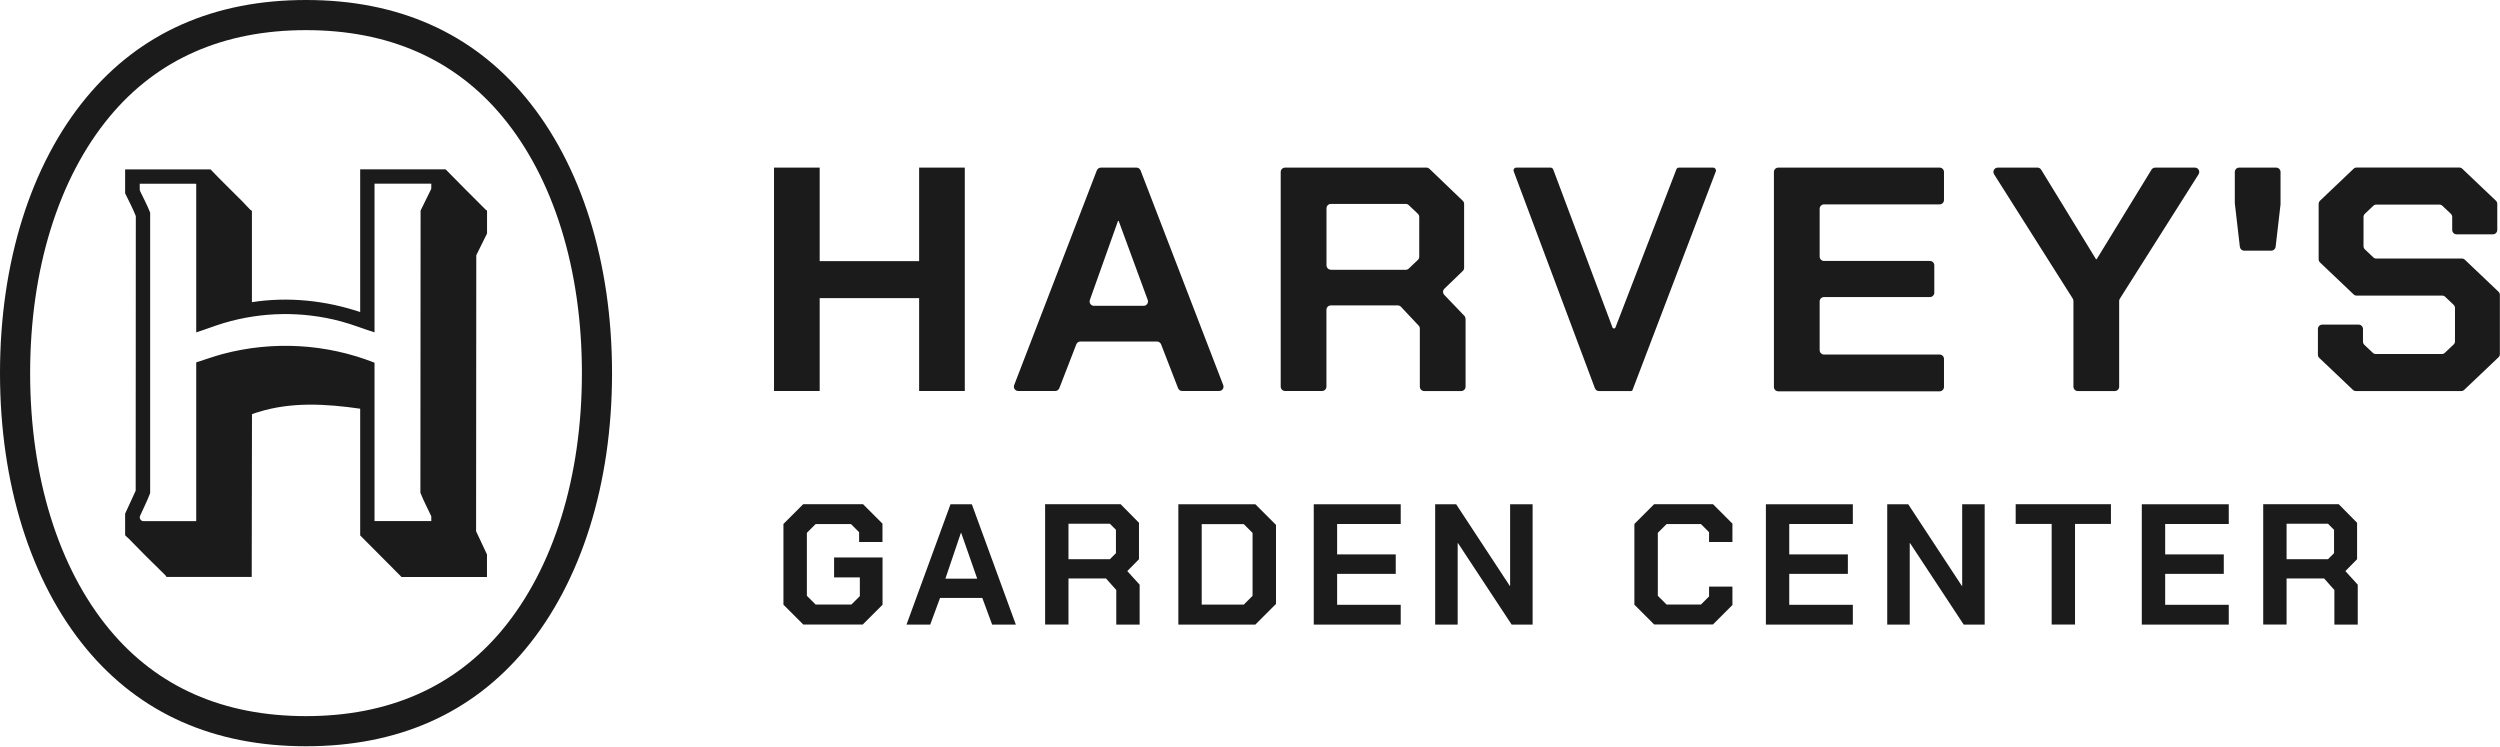
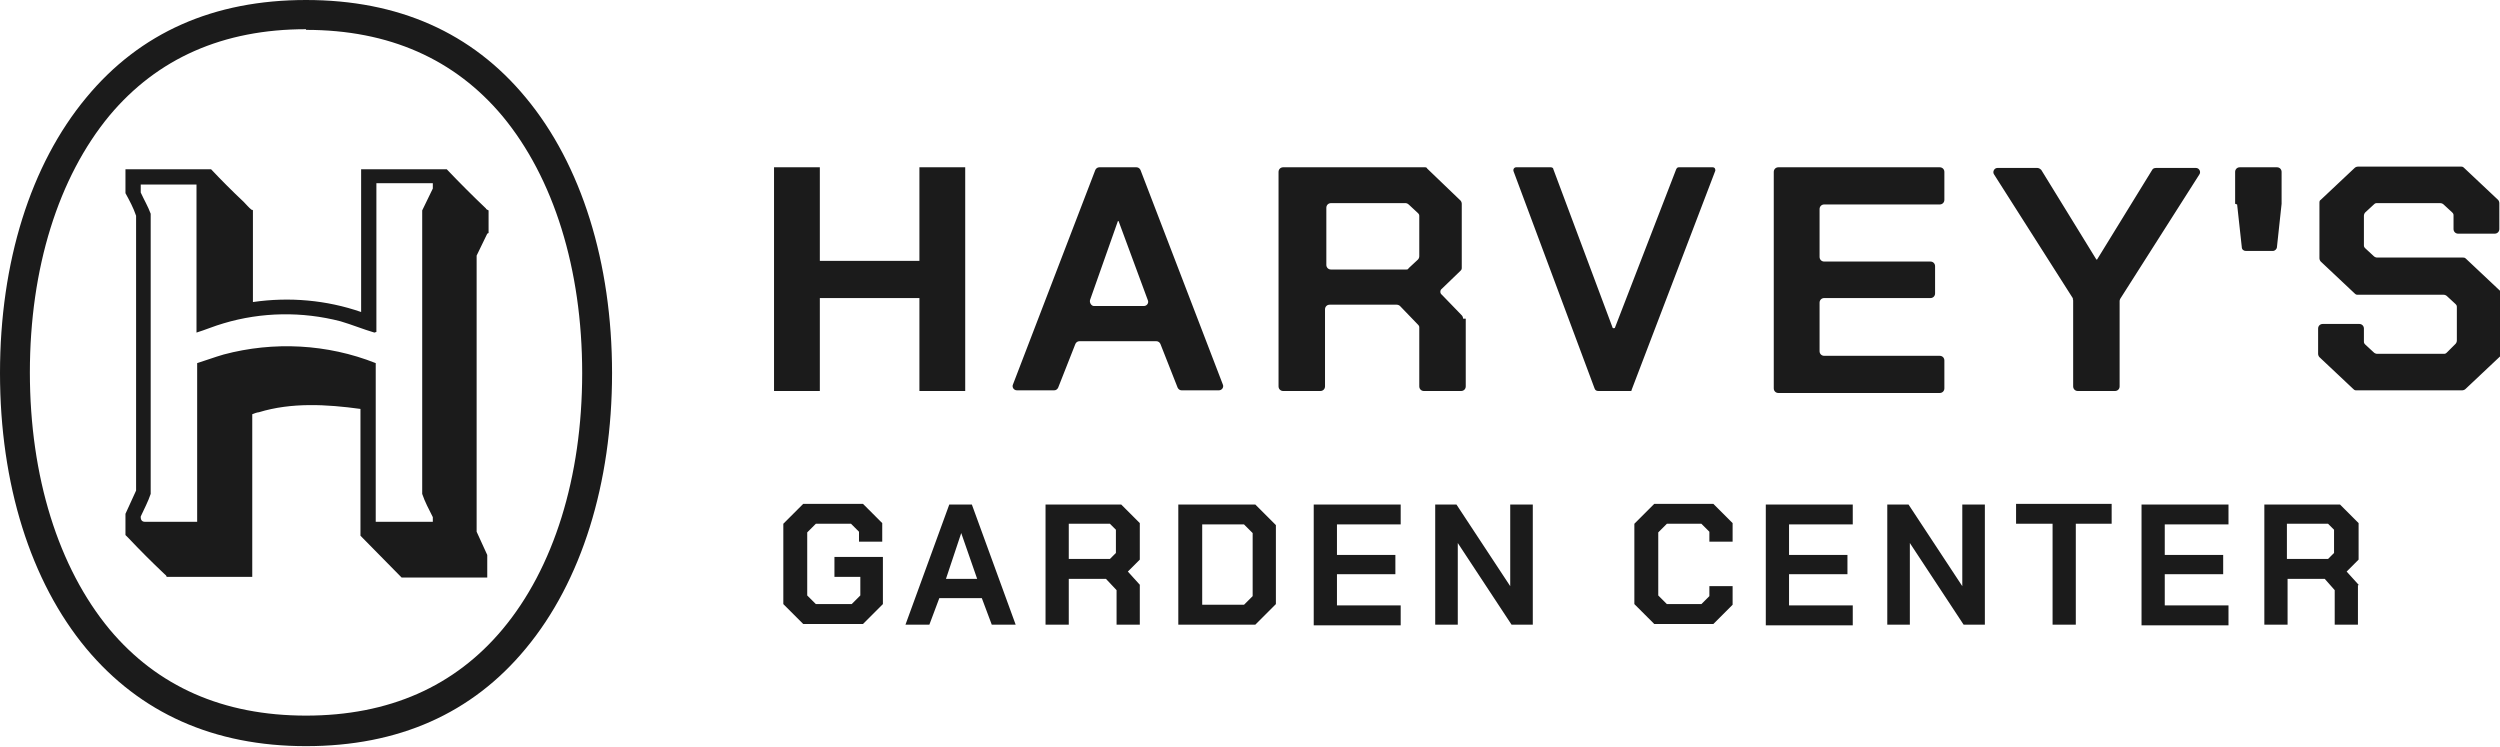
- <svg xmlns="http://www.w3.org/2000/svg" id="Layer_2" data-name="Layer 2" viewBox="0 0 376.61 112.43">
-   <defs>
-     <style>
-       .cls-1 {
-         fill: #1b1b1b;
-       }
-     </style>
-   </defs>
-   <g id="Layer_1-2" data-name="Layer 1">
-     <path class="cls-1" d="M116.6,25.25h6.88v14.09h14.98v-14.09h6.88v33.65h-6.88v-13.99h-14.98v13.99h-6.88V25.25ZM165.83,25.25h5.38c.27,0,.51.17.61.42l12.45,32.34c.17.43-.15.89-.61.89h-5.58c-.27,0-.51-.17-.61-.42l-2.56-6.61c-.1-.25-.34-.42-.61-.42h-11.55c-.27,0-.51.17-.61.42l-2.56,6.61c-.1.25-.34.42-.61.42h-5.58c-.46,0-.78-.46-.61-.89l12.45-32.34c.1-.25.34-.42.61-.42ZM172.28,46.07c.46,0,.77-.45.62-.88l-4.38-11.91h-.1l-4.24,11.91c-.15.43.16.88.62.88h7.49ZM220.78,48.02v10.23c0,.36-.29.66-.66.66h-5.57c-.36,0-.66-.29-.66-.66v-8.75c0-.17-.06-.33-.18-.45l-2.66-2.83c-.12-.13-.3-.21-.48-.21h-10.09c-.36,0-.66.29-.66.66v11.57c0,.36-.29.66-.66.66h-5.57c-.36,0-.66-.29-.66-.66V25.91c0-.36.29-.66.66-.66h21.3c.17,0,.33.07.45.18l5.02,4.82c.13.12.2.29.2.47v9.63c0,.18-.07.35-.2.47l-2.77,2.67c-.26.25-.27.66-.02.93l3.01,3.14c.12.12.18.28.18.45ZM200.49,40.64h11.28c.17,0,.33-.06.45-.18l1.38-1.31c.13-.12.2-.3.2-.48v-5.98c0-.18-.07-.35-.2-.48l-1.38-1.31c-.12-.12-.28-.18-.45-.18h-11.28c-.36,0-.66.29-.66.66v8.59c0,.36.29.66.66.66ZM258.1,25.25h-5.18c-.18,0-.34.11-.39.28l-9.17,23.8c-.08.21-.37.2-.45,0l-8.93-23.81c-.06-.16-.22-.27-.39-.27h-5.17c-.29,0-.49.29-.39.56l12.23,32.67c.1.26.34.43.61.43h4.84c.1,0,.19-.06.22-.15l12.55-32.95c.09-.27-.11-.55-.39-.55ZM267.89,25.25h24.3c.36,0,.66.29.66.66v4.22c0,.36-.29.66-.66.66h-17.41c-.36,0-.66.29-.66.66v7.2c0,.36.29.66.66.66h15.95c.36,0,.66.29.66.66v4.12c0,.36-.29.66-.66.66h-15.95c-.36,0-.66.29-.66.66v7.34c0,.36.29.66.66.66h17.41c.36,0,.66.29.66.66v4.22c0,.36-.29.66-.66.66h-24.3c-.36,0-.66-.29-.66-.66V25.91c0-.36.29-.66.66-.66ZM312.26,45l-11.86-18.74c-.28-.44.04-1.01.55-1.01h5.98c.23,0,.44.12.56.31l8.26,13.49h.1l8.26-13.49c.12-.19.33-.31.56-.31h5.98c.52,0,.83.57.55,1.01l-11.86,18.74c-.07.1-.1.23-.1.35v12.9c0,.36-.29.66-.66.66h-5.57c-.36,0-.66-.29-.66-.66v-12.9c0-.12-.04-.25-.1-.35ZM336.66,30.7v-4.79c0-.36.29-.66.66-.66h5.57c.36,0,.66.29.66.66v4.79s0,.05,0,.08l-.74,6.4c-.04.33-.32.58-.65.58h-4.09c-.33,0-.61-.25-.65-.58l-.74-6.4s0-.05,0-.08ZM349.18,53.43v-3.87c0-.36.29-.66.66-.66h5.47c.36,0,.66.29.66.66v1.9c0,.18.07.35.2.48l1.28,1.21c.12.12.28.18.45.18h9.95c.17,0,.33-.06.45-.18l1.33-1.26c.13-.12.2-.3.2-.48v-5.01c0-.18-.07-.35-.2-.48l-1.28-1.21c-.12-.12-.28-.18-.45-.18h-12.89c-.17,0-.33-.06-.45-.18l-5.07-4.82c-.13-.12-.2-.3-.2-.48v-8.33c0-.18.07-.35.2-.48l5.07-4.82c.12-.12.28-.18.45-.18h15.47c.17,0,.33.06.45.18l5.07,4.82c.13.12.2.3.2.48v3.92c0,.36-.29.66-.66.66h-5.47c-.36,0-.66-.29-.66-.66v-1.95c0-.18-.07-.35-.2-.48l-1.28-1.21c-.12-.12-.28-.18-.45-.18h-9.5c-.17,0-.33.06-.45.18l-1.28,1.21c-.13.12-.2.3-.2.48v4.39c0,.18.07.35.2.48l1.28,1.21c.12.12.28.18.45.18h12.89c.17,0,.33.06.45.18l5.07,4.82c.13.12.2.3.2.48v8.91c0,.18-.07.35-.2.48l-5.17,4.91c-.12.12-.28.18-.45.18h-15.87c-.17,0-.33-.06-.45-.18l-5.07-4.82c-.13-.12-.2-.3-.2-.48ZM46.1,4.54c12.45,0,22.4,4.38,29.58,13.02,7.73,9.31,11.98,23.03,11.98,38.65s-4.26,29.35-11.98,38.65c-7.18,8.64-17.13,13.02-29.58,13.02s-22.4-4.38-29.58-13.02c-7.73-9.31-11.98-23.03-11.98-38.65s4.26-29.35,11.98-38.65c7.18-8.64,17.13-13.02,29.58-13.02M46.1,0c-13.86,0-24.99,4.93-33.07,14.66C4.63,24.78,0,39.54,0,56.21s4.63,31.43,13.03,41.55c8.08,9.73,19.21,14.66,33.07,14.66s24.99-4.93,33.07-14.66c8.4-10.12,13.03-24.87,13.03-41.55s-4.63-31.43-13.03-41.55C71.08,4.93,59.96,0,46.1,0h0ZM73.36,35.19l-1.61,3.26-.03,41.58,1.64,3.49v3.4h-12.87s-6.23-6.26-6.23-6.26v-19.09s0,0,0,0c-5.09-.74-10.39-1.05-15.29.49-.21.06-.81.23-.95.31-.02.01-.05.02-.06.05l-.04,24.49h-12.84c-.08-.17-.24-.33-.38-.46-1.8-1.74-3.58-3.53-5.32-5.32-.07-.07-.53-.46-.53-.51v-3.24s1.59-3.46,1.59-3.46l.02-41.37c-.46-1.17-1.06-2.29-1.61-3.43v-3.6h12.87c1.57,1.66,3.25,3.26,4.86,4.89.37.38.8.88,1.18,1.24.02.02.19.09.19.1v13.77c5.45-.85,11.1-.26,16.31,1.49v-21.5s12.87,0,12.87,0c1.93,1.99,3.91,3.95,5.88,5.92.1.1.23.25.36.31v3.43ZM56.42,50.07s0,0,0,0c-1.71-.54-3.37-1.21-5.1-1.67-5.78-1.54-11.89-1.44-17.62.27-1.4.42-2.75.96-4.14,1.4v-22.33s-.06-.06-.06-.06h-8.45s0,.81,0,.81c0,.12.03.24.08.35.5,1.06,1.07,2.1,1.49,3.19v42.25c-.43,1.17-1.02,2.29-1.52,3.43-.03.07-.05.15-.05.23h0c0,.31.25.57.57.57h7.88s.06-.06.06-.06v-23.86c1.33-.42,2.64-.9,3.98-1.26,7.55-2.01,15.63-1.56,22.88,1.31v23.86s8.55,0,8.55,0v-.73c-.55-1.18-1.17-2.34-1.64-3.54l.03-42.51,1.61-3.28v-.77s-8.55,0-8.55,0v22.39ZM118.02,91.1v-12.17l2.98-2.98h9.01l2.93,2.93v2.77h-3.52v-1.48l-1.22-1.22h-5.33l-1.32,1.32v9.48l1.32,1.32h5.39l1.27-1.27v-2.82h-3.88v-3h7.3v7.12l-2.98,2.98h-8.96l-2.98-2.98ZM143.19,75.96h3.21l6.63,18.13h-3.57l-1.48-4.01h-6.37l-1.48,4.01h-3.57l6.63-18.13ZM147.21,87.17l-2.41-6.89h-.05l-2.33,6.89h4.79ZM171.68,88.08v6.01h-3.52v-5.21l-1.55-1.74h-5.65v6.94h-3.52v-18.13h11.37l2.77,2.8v5.49l-1.76,1.79,1.86,2.05ZM160.96,84.24h6.24l.91-.91v-3.52l-.91-.91h-6.24v5.33ZM177.51,75.96h11.6l3.11,3.11v11.91l-3.11,3.11h-11.6v-18.13ZM187.37,91.08l1.32-1.32v-9.48l-1.32-1.32h-6.34v12.12h6.34ZM197.91,75.96h13.1v2.98h-9.58v4.58h8.83v2.93h-8.83v4.66h9.58v2.98h-13.1v-18.13ZM216.2,75.96h3.16l8.08,12.3h.05v-12.3h3.39v18.13h-3.16l-8.08-12.27h-.05v12.27h-3.39v-18.13ZM246.21,91.1v-12.17l2.98-2.98h8.86l2.93,2.93v2.77h-3.52v-1.48l-1.22-1.22h-5.18l-1.32,1.32v9.48l1.32,1.32h5.18l1.22-1.22v-1.48h3.52v2.77l-2.93,2.93h-8.86l-2.98-2.98ZM266.02,75.96h13.1v2.98h-9.58v4.58h8.83v2.93h-8.83v4.66h9.58v2.98h-13.1v-18.13ZM284.3,75.96h3.16l8.08,12.3h.05v-12.3h3.39v18.13h-3.16l-8.08-12.27h-.05v12.27h-3.39v-18.13ZM309.06,78.93h-5.41v-2.98h14.35v2.98h-5.41v15.15h-3.52v-15.15ZM322.65,75.96h13.1v2.98h-9.58v4.58h8.83v2.93h-8.83v4.66h9.58v2.98h-13.1v-18.13ZM355.18,88.08v6.01h-3.52v-5.21l-1.55-1.74h-5.65v6.94h-3.52v-18.13h11.37l2.77,2.8v5.49l-1.76,1.79,1.86,2.05ZM344.46,84.24h6.24l.91-.91v-3.52l-.91-.91h-6.24v5.33Z" />
+ <svg xmlns="http://www.w3.org/2000/svg" id="a" viewBox="0 0 376.6 112.4">
+   <g id="b">
+     <path d="M116.6,25.2h6.9v14.1h15v-14.1h6.9v33.7h-6.9v-14h-15v14h-6.9V25.2ZM165.8,25.2h5.4c.3,0,.5.2.6.4l12.4,32.3c.2.4-.1.9-.6.9h-5.6c-.3,0-.5-.2-.6-.4l-2.6-6.6c-.1-.2-.3-.4-.6-.4h-11.6c-.3,0-.5.2-.6.4l-2.6,6.6c-.1.2-.3.4-.6.4h-5.6c-.5,0-.8-.5-.6-.9l12.4-32.3c.1-.2.3-.4.6-.4h0ZM172.3,46.1c.5,0,.8-.5.6-.9l-4.4-11.9h-.1l-4.2,11.9c-.1.4.2.9.6.9h7.5,0ZM220.8,48v10.2c0,.4-.3.7-.7.7h-5.6c-.4,0-.7-.3-.7-.7v-8.8c0-.2,0-.3-.2-.5l-2.7-2.8c-.1-.1-.3-.2-.5-.2h-10.1c-.4,0-.7.3-.7.7v11.6c0,.4-.3.7-.7.7h-5.6c-.4,0-.7-.3-.7-.7V25.9c0-.4.3-.7.7-.7h21.3c.2,0,.3,0,.4.2l5,4.8c.1.1.2.3.2.5v9.6c0,.2,0,.3-.2.5l-2.8,2.7c-.3.2-.3.7,0,.9l3,3.1c.1.1.2.3.2.5h0ZM200.5,40.6h11.3c.2,0,.3,0,.4-.2l1.4-1.3c.1-.1.2-.3.2-.5v-6c0-.2,0-.3-.2-.5l-1.4-1.3c-.1-.1-.3-.2-.4-.2h-11.3c-.4,0-.7.3-.7.7v8.6c0,.4.3.7.7.7h0ZM258.1,25.2h-5.2c-.2,0-.3.1-.4.3l-9.2,23.8c0,.2-.4.2-.4,0l-8.9-23.8c0-.2-.2-.3-.4-.3h-5.2c-.3,0-.5.3-.4.6l12.2,32.7c.1.3.3.4.6.4h4.8c.1,0,.2,0,.2-.2l12.6-33c0-.3-.1-.5-.4-.5h0ZM267.9,25.2h24.3c.4,0,.7.3.7.7v4.2c0,.4-.3.7-.7.7h-17.4c-.4,0-.7.3-.7.7v7.2c0,.4.3.7.7.7h16c.4,0,.7.3.7.7v4.1c0,.4-.3.7-.7.7h-16c-.4,0-.7.3-.7.7v7.3c0,.4.3.7.7.7h17.4c.4,0,.7.3.7.7v4.2c0,.4-.3.7-.7.7h-24.3c-.4,0-.7-.3-.7-.7V25.9c0-.4.3-.7.7-.7ZM312.3,45l-11.9-18.7c-.3-.4,0-1,.5-1h6c.2,0,.4.1.6.3l8.3,13.5h.1l8.3-13.5c.1-.2.3-.3.6-.3h6c.5,0,.8.6.5,1l-11.9,18.7c0,0-.1.2-.1.3v12.9c0,.4-.3.7-.7.7h-5.6c-.4,0-.7-.3-.7-.7v-12.9c0-.1,0-.2-.1-.3h0ZM336.7,30.7v-4.8c0-.4.3-.7.7-.7h5.6c.4,0,.7.3.7.7v4.8h0c0,0-.7,6.5-.7,6.5,0,.3-.3.6-.6.6h-4.1c-.3,0-.6-.2-.6-.6l-.7-6.4h0c0,0,0,0,0,0ZM349.2,53.4v-3.9c0-.4.3-.7.7-.7h5.5c.4,0,.7.3.7.7v1.9c0,.2,0,.3.2.5l1.3,1.2c.1.1.3.2.5.2h10c.2,0,.3,0,.5-.2l1.3-1.3c.1-.1.2-.3.2-.5v-5c0-.2,0-.3-.2-.5l-1.3-1.2c-.1-.1-.3-.2-.5-.2h-12.9c-.2,0-.3,0-.5-.2l-5.1-4.8c-.1-.1-.2-.3-.2-.5v-8.3c0-.2,0-.4.2-.5l5.1-4.8c.1-.1.3-.2.5-.2h15.5c.2,0,.3,0,.5.2l5.1,4.8c.1.1.2.3.2.5v3.9c0,.4-.3.7-.7.7h-5.5c-.4,0-.7-.3-.7-.7v-2c0-.2,0-.3-.2-.5l-1.3-1.2c-.1-.1-.3-.2-.5-.2h-9.5c-.2,0-.3,0-.5.2l-1.3,1.2c-.1.1-.2.3-.2.5v4.4c0,.2,0,.3.2.5l1.3,1.2c.1.1.3.2.5.2h12.9c.2,0,.3,0,.5.2l5.1,4.8c.1.1.2.3.2.5v8.9c0,.2,0,.3-.2.5l-5.2,4.9c-.1.1-.3.2-.5.2h-15.9c-.2,0-.3,0-.5-.2l-5.1-4.8c-.1-.1-.2-.3-.2-.5ZM46.1,4.5c12.5,0,22.4,4.4,29.6,13,7.7,9.3,12,23,12,38.7s-4.3,29.4-12,38.6c-7.2,8.6-17.1,13-29.6,13s-22.4-4.4-29.6-13c-7.7-9.3-12-23-12-38.7s4.3-29.4,12-38.7c7.2-8.6,17.1-13,29.6-13M46.1,0c-13.9,0-25,4.9-33.1,14.7C4.6,24.8,0,39.5,0,56.2s4.6,31.4,13,41.5c8.1,9.7,19.2,14.7,33.1,14.7s25-4.9,33.1-14.7c8.4-10.1,13-24.9,13-41.5s-4.6-31.4-13-41.5C71.1,4.9,60,0,46.1,0h0ZM73.4,35.2l-1.6,3.3v41.6s1.6,3.5,1.6,3.5v3.4h-12.9l-6.2-6.3v-19.1h0c-5.1-.7-10.4-1-15.3.5-.2,0-.8.2-1,.3,0,0,0,0,0,0v24.5h-12.9c0-.2-.2-.3-.4-.5-1.8-1.7-3.6-3.5-5.3-5.3,0,0-.5-.5-.5-.5v-3.2l1.6-3.5v-41.4c-.4-1.2-1-2.3-1.6-3.4v-3.6h12.9c1.6,1.7,3.2,3.3,4.9,4.9.4.4.8.9,1.2,1.2,0,0,.2,0,.2.1v13.8c5.5-.8,11.1-.3,16.3,1.5v-21.5h12.9c1.9,2,3.9,4,5.9,5.9,0,.1.2.2.4.3v3.4h0ZM56.4,50.1h0c-1.7-.5-3.4-1.2-5.1-1.7-5.8-1.5-11.9-1.4-17.6.3-1.4.4-2.8,1-4.1,1.4v-22.3h0c0,0-8.4,0-8.4,0v.8c0,.1,0,.2,0,.4.5,1.1,1.1,2.1,1.5,3.2v42.2c-.4,1.2-1,2.3-1.5,3.4,0,0,0,.2,0,.2h0c0,.3.2.6.6.6h7.9v-23.9c1.3-.4,2.6-.9,4-1.3,7.5-2,15.6-1.6,22.9,1.3v23.9h8.6v-.7c-.6-1.2-1.2-2.3-1.6-3.5V31.7s1.6-3.3,1.6-3.3v-.8h-8.5v22.4h0ZM118,91.1v-12.2l3-3h9l2.9,2.9v2.8h-3.5v-1.5l-1.2-1.2h-5.3l-1.3,1.3v9.5l1.3,1.3h5.4l1.3-1.3v-2.8h-3.9v-3h7.3v7.1l-3,3h-9l-3-3h0ZM143.2,76h3.2l6.6,18.1h-3.6l-1.5-4h-6.4l-1.5,4h-3.6l6.6-18.1h0ZM147.2,87.2l-2.4-6.9h0l-2.3,6.9h4.8ZM171.7,88.1v6h-3.5v-5.2l-1.6-1.7h-5.6v6.9h-3.5v-18.1h11.4l2.8,2.8v5.5l-1.8,1.8,1.9,2.1h0ZM161,84.2h6.2l.9-.9v-3.5l-.9-.9h-6.2v5.3h0ZM177.5,76h11.6l3.1,3.1v11.9l-3.1,3.1h-11.6v-18.1ZM187.4,91.1l1.3-1.3v-9.5l-1.3-1.3h-6.3v12.1h6.3ZM197.9,76h13.1v3h-9.6v4.6h8.8v2.9h-8.8v4.7h9.6v3h-13.1v-18.1ZM216.2,76h3.2l8.1,12.3h0v-12.3h3.4v18.1h-3.2l-8.1-12.3h0v12.3h-3.4v-18.1ZM246.2,91.1v-12.2l3-3h8.9l2.9,2.9v2.8h-3.5v-1.5l-1.2-1.2h-5.2l-1.3,1.3v9.5l1.3,1.3h5.2l1.2-1.2v-1.5h3.5v2.8l-2.9,2.9h-8.9l-3-3h0ZM266,76h13.1v3h-9.6v4.6h8.8v2.9h-8.8v4.7h9.6v3h-13.1v-18.1ZM284.3,76h3.2l8.1,12.3h0v-12.3h3.4v18.1h-3.2l-8.1-12.3h0v12.3h-3.4v-18.1ZM309.1,78.9h-5.4v-3h14.4v3h-5.4v15.2h-3.5v-15.2h0ZM322.6,76h13.1v3h-9.6v4.6h8.8v2.9h-8.8v4.7h9.6v3h-13.1v-18.1ZM355.2,88.1v6h-3.5v-5.2l-1.5-1.7h-5.6v6.9h-3.5v-18.1h11.4l2.8,2.8v5.5l-1.8,1.8,1.9,2.1h0ZM344.5,84.2h6.2l.9-.9v-3.5l-.9-.9h-6.2v5.3h0Z" style="fill:#1b1b1b;" />
  </g>
</svg>
